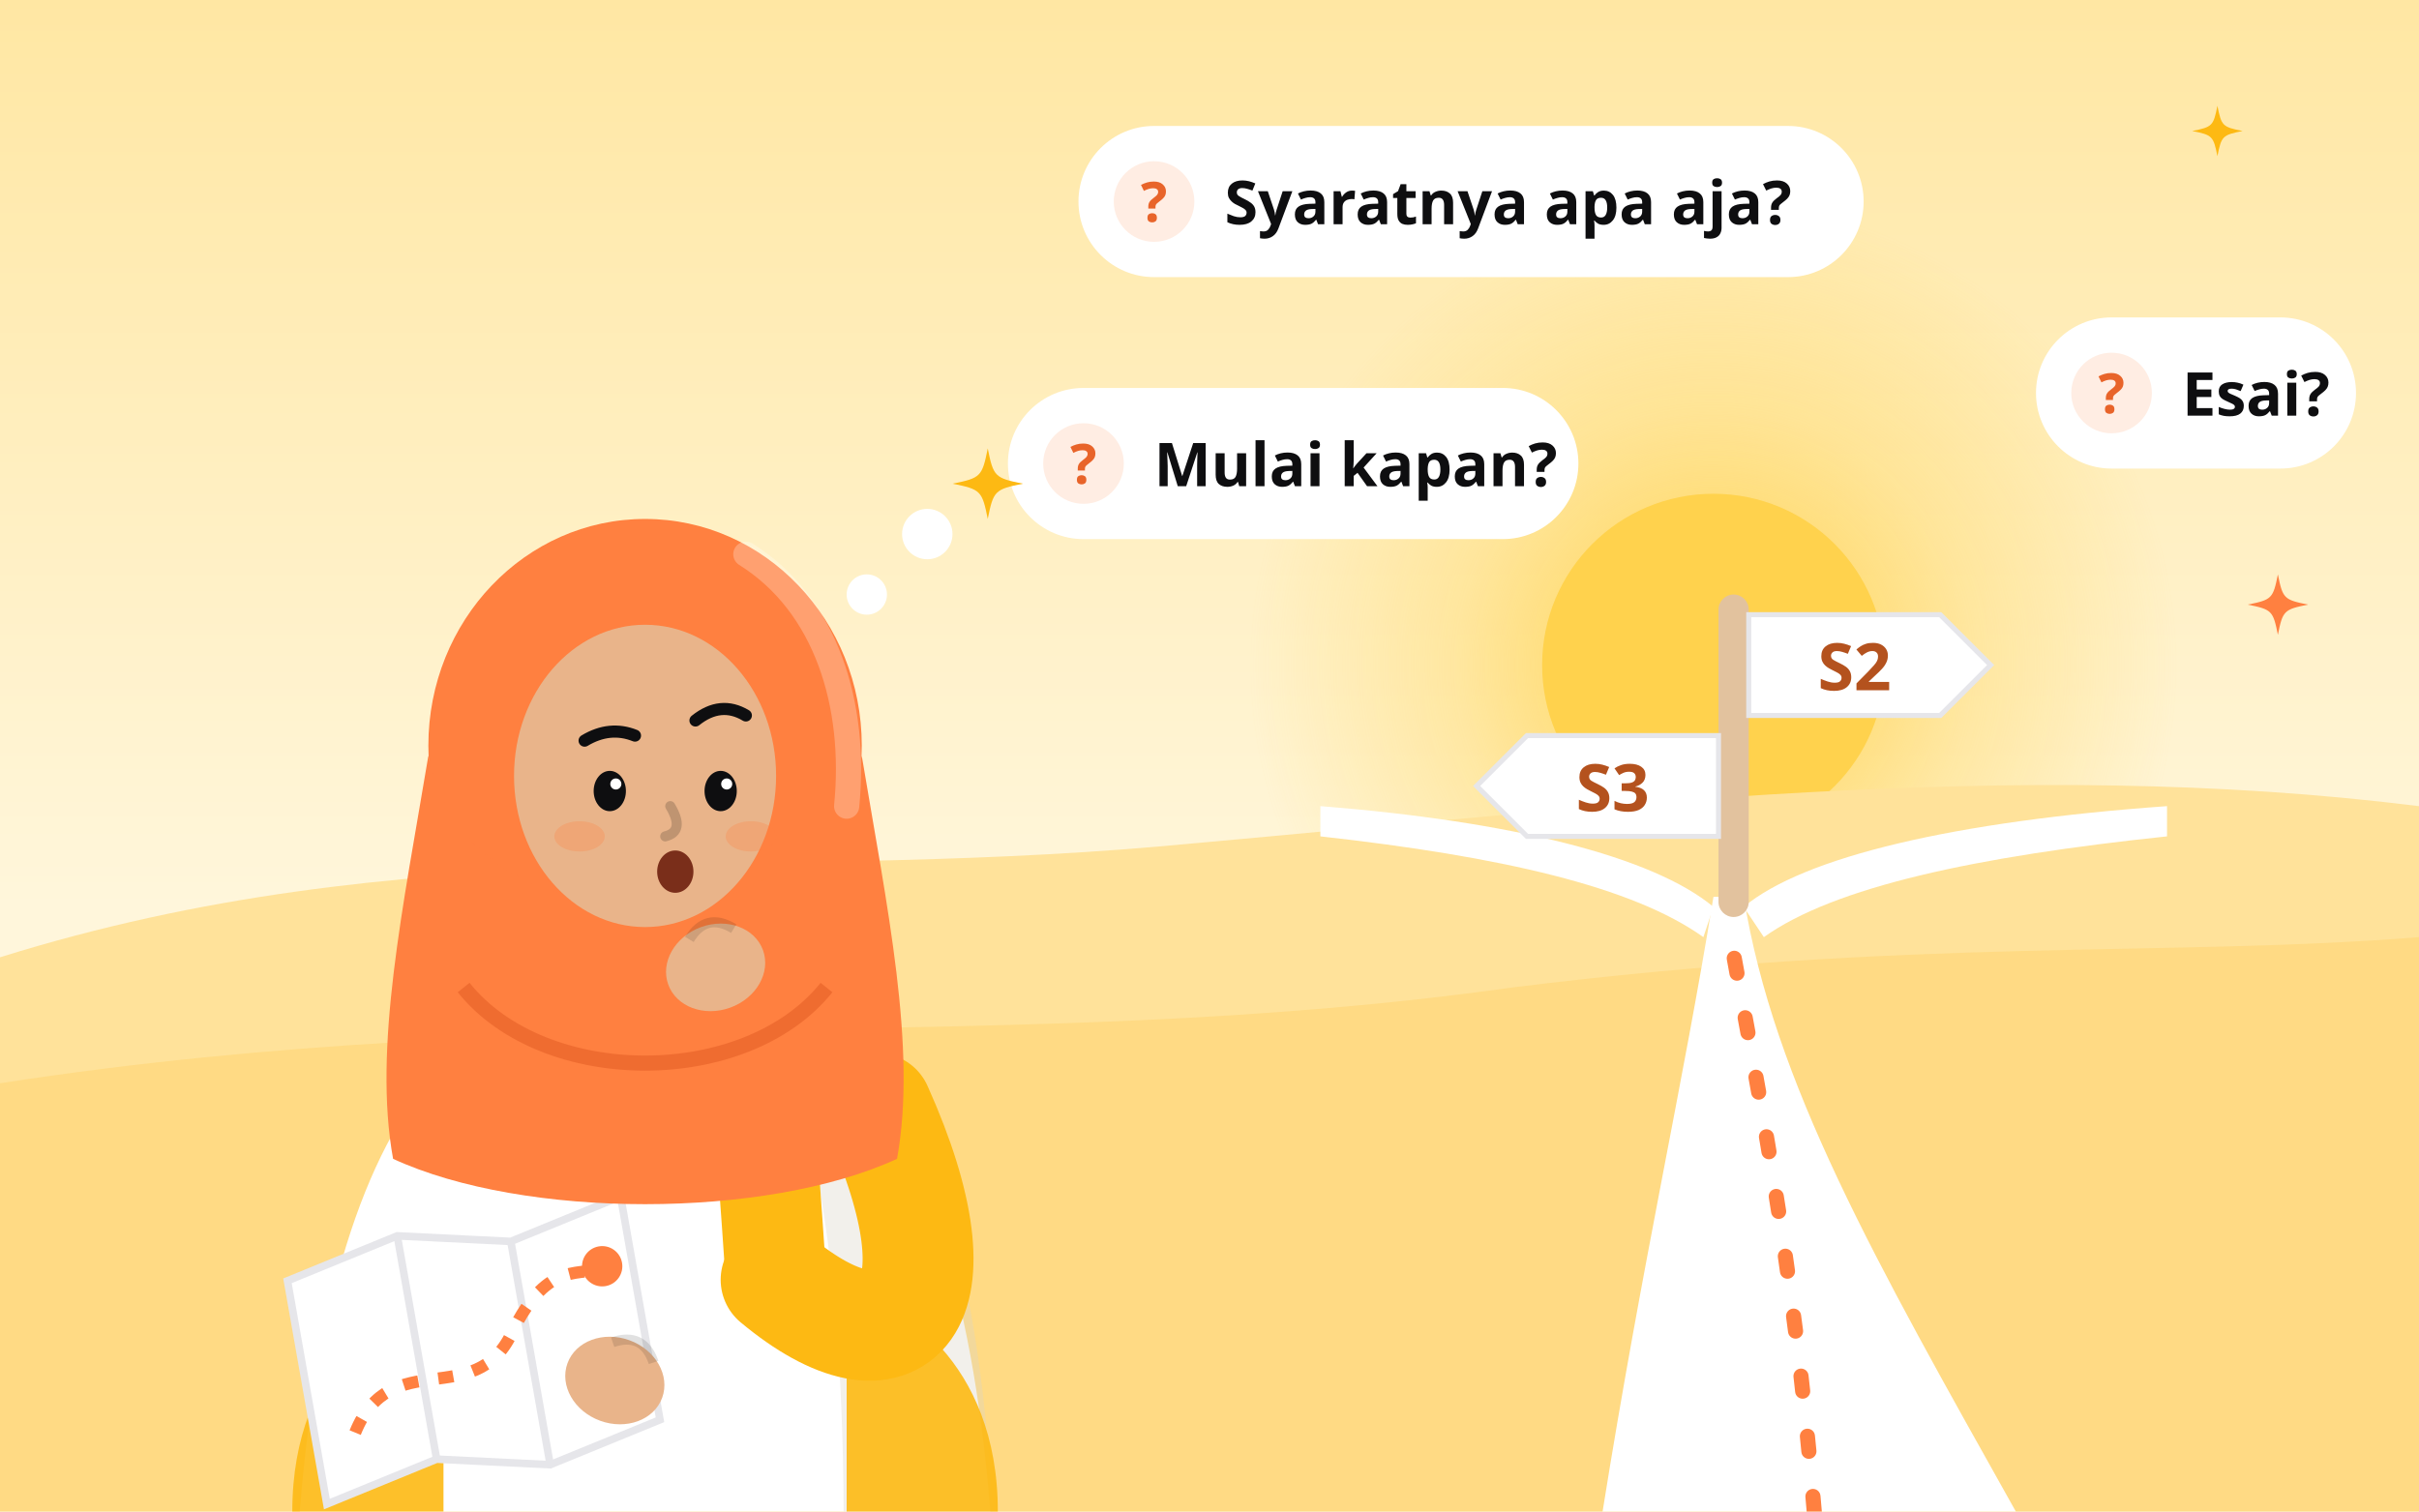
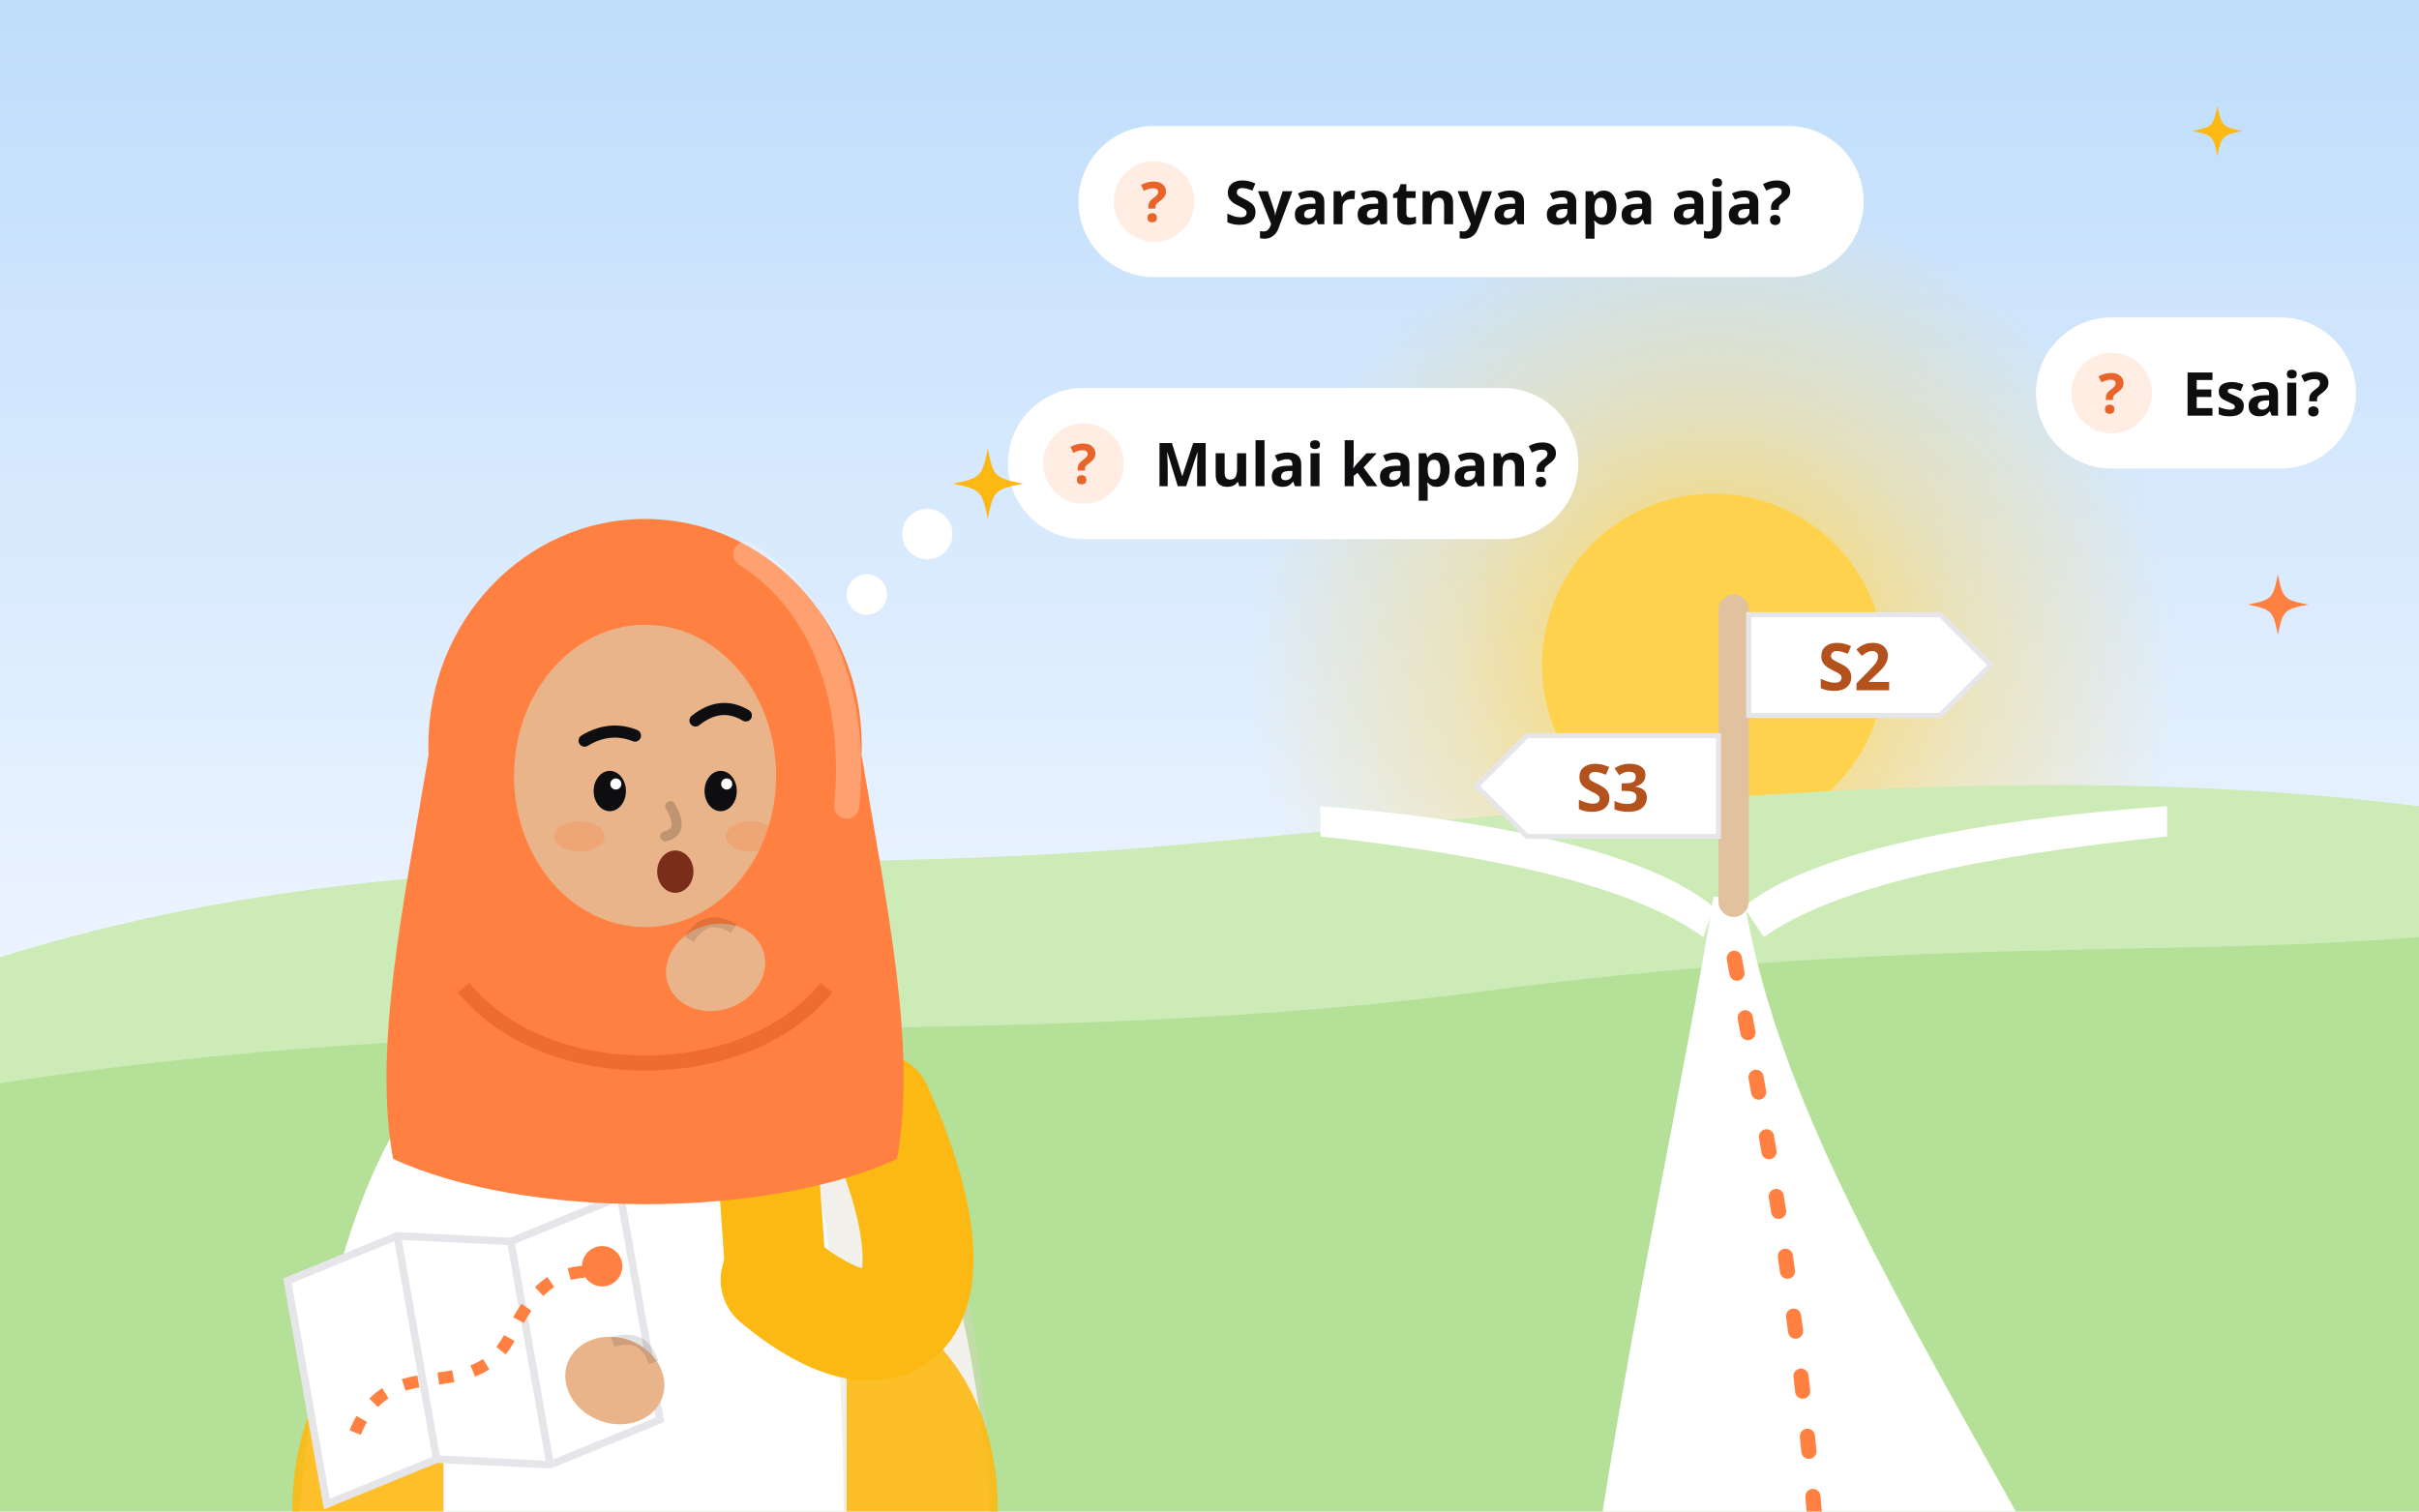
<svg xmlns="http://www.w3.org/2000/svg" viewBox="0 0 480 300" role="img" aria-label="Ilustrasi: orang yang baru mau mulai, berpikir di depan persimpangan jalan S2 dan S3 dengan banyak pertanyaan">
  <style>
.bob{animation:bob 3.2s ease-in-out infinite}
.bob2{animation:bob 3.2s ease-in-out -1.1s infinite}
.bob3{animation:bob 3.2s ease-in-out -2.2s infinite}
.tw{animation:tw 2.4s ease-in-out infinite;transform-box:fill-box;transform-origin:center}
.tw2{animation:tw 2.4s ease-in-out -1.2s infinite;transform-box:fill-box;transform-origin:center}
.blink{animation:blink 5s infinite;transform-box:fill-box;transform-origin:center}
@keyframes bob{0%,100%{transform:translateY(0)}50%{transform:translateY(-6px)}}
@keyframes tw{0%,100%{opacity:.35;transform:scale(.7)}50%{opacity:1;transform:scale(1)}}
@keyframes blink{0%,46%,50%,100%{transform:scaleY(1)}48%{transform:scaleY(.1)}}
@media (prefers-reduced-motion:reduce){*{animation:none!important}}
.dash{stroke-dasharray:3 9;animation:dash 1.6s linear infinite}@keyframes dash{to{stroke-dashoffset:-24}}.sun{animation:pulse 4s ease-in-out infinite;transform-box:fill-box;transform-origin:center}@keyframes pulse{50%{transform:scale(1.08)}}</style>
  <defs>
    <linearGradient id="sky1" x1="0" y1="0" x2="0" y2="1">
-       <stop offset="0" stop-color="#FFE7A3" />
-       <stop offset=".6" stop-color="#FFF6DB" />
+       <stop offset="0" stop-color="#BFDDFB" />
+       <stop offset=".6" stop-color="#EAF3FF" />
    </linearGradient>
    <radialGradient id="sun1">
      <stop offset="0" stop-color="#FFD24D" />
      <stop offset=".55" stop-color="#FFD24D" stop-opacity=".35" />
      <stop offset="1" stop-color="#FFD24D" stop-opacity="0" />
    </radialGradient>
  </defs>
  <clipPath id="frame">
    <rect width="480" height="300" />
  </clipPath>
  <g clip-path="url(#frame)">
    <rect width="480" height="300" fill="url(#sky1)" />
    <circle class="sun" cx="340" cy="132" r="92" fill="url(#sun1)" />
    <circle cx="340" cy="132" r="34" fill="#FFD24D" />
-     <path d="M0,190 C80,165 150,175 230,168 C320,160 400,150 480,160 L480,300 L0,300 Z" fill="#FFE29A" />
-     <path d="M0,215 C110,198 200,210 300,196 C380,186 430,190 480,186 L480,300 L0,300 Z" fill="#FFD77A" opacity=".7" />
+     <path d="M0,190 C80,165 150,175 230,168 C320,160 400,150 480,160 L480,300 L0,300 Z" fill="#CDEBB6" />
+     <path d="M0,215 C110,198 200,210 300,196 C380,186 430,190 480,186 L480,300 L0,300 Z" fill="#A9DB8C" opacity=".7" />
    <path d="M318,300 C326,250 334,215 340,178 L346,178 C352,215 372,250 400,300 Z" fill="#fff" />
    <path d="M340,180 C328,170 300,163 262,160 L262,166 C298,170 324,176 338,186 Z" fill="#fff" />
    <path d="M346,180 C358,170 388,163 430,160 L430,166 C392,170 364,176 350,186 Z" fill="#fff" />
    <path class="dash" d="M360,300 C356,250 348,212 343,184" fill="none" stroke="#FF8040" stroke-width="3" stroke-linecap="round" />
    <rect x="341" y="118" width="6" height="64" rx="3" fill="#E2C29E" />
    <path d="M347,122 h38 l10,10 l-10,10 h-38 Z" fill="#fff" stroke="#E6E6EA" />
    <text x="368" y="137" font-family="'Google Sans','Product Sans',Poppins,system-ui,sans-serif" font-weight="700" font-size="13" fill="#B4521E" text-anchor="middle">S2</text>
    <path d="M341,146 h-38 l-10,10 l10,10 h38 Z" fill="#fff" stroke="#E6E6EA" />
    <text x="320" y="161" font-family="'Google Sans','Product Sans',Poppins,system-ui,sans-serif" font-weight="700" font-size="13" fill="#B4521E" text-anchor="middle">S3</text>
    <g class="bob">
      <g transform="translate(214,40)">
        <rect x="0" y="-15" width="155.8" height="30" rx="15" fill="#fff" />
        <circle cx="15" cy="0" r="8" fill="#FFEDE3" />
        <text x="15" y="4" font-family="'Google Sans','Product Sans',Poppins,system-ui,sans-serif" font-weight="700" font-size="11" fill="#E8642A" text-anchor="middle">?</text>
        <text x="29" y="4.5" font-family="'Google Sans','Product Sans',Poppins,system-ui,sans-serif" font-weight="700" font-size="12" fill="#0E0E10">Syaratnya apa aja?</text>
      </g>
    </g>
    <g class="bob2">
      <g transform="translate(404,78)">
        <rect x="0" y="-15" width="63.5" height="30" rx="15" fill="#fff" />
        <circle cx="15" cy="0" r="8" fill="#FFEDE3" />
        <text x="15" y="4" font-family="'Google Sans','Product Sans',Poppins,system-ui,sans-serif" font-weight="700" font-size="11" fill="#E8642A" text-anchor="middle">?</text>
        <text x="29" y="4.5" font-family="'Google Sans','Product Sans',Poppins,system-ui,sans-serif" font-weight="700" font-size="12" fill="#0E0E10">Esai?</text>
      </g>
    </g>
    <g class="bob3">
      <g transform="translate(200,92)">
        <rect x="0" y="-15" width="113.2" height="30" rx="15" fill="#fff" />
        <circle cx="15" cy="0" r="8" fill="#FFEDE3" />
        <text x="15" y="4" font-family="'Google Sans','Product Sans',Poppins,system-ui,sans-serif" font-weight="700" font-size="11" fill="#E8642A" text-anchor="middle">?</text>
        <text x="29" y="4.5" font-family="'Google Sans','Product Sans',Poppins,system-ui,sans-serif" font-weight="700" font-size="12" fill="#0E0E10">Mulai kapan?</text>
      </g>
    </g>
    <g transform="translate(196,96) scale(0.7)">
      <path class="tw" d="M0,-10 C1.6,-2 2,-1.6 10,0 C2,1.6 1.6,2 0,10 C-1.6,2 -2,1.6 -10,0 C-2,-1.6 -1.6,-2 0,-10 Z" fill="#FDB913" />
    </g>
    <g transform="translate(452,120) scale(0.6)">
      <path class="tw2" d="M0,-10 C1.6,-2 2,-1.6 10,0 C2,1.6 1.6,2 0,10 C-1.6,2 -2,1.6 -10,0 C-2,-1.6 -1.6,-2 0,-10 Z" fill="#FF8040" />
    </g>
    <g transform="translate(440,26) scale(0.5)">
      <path class="tw2" d="M0,-10 C1.6,-2 2,-1.6 10,0 C2,1.6 1.6,2 0,10 C-1.6,2 -2,1.6 -10,0 C-2,-1.6 -1.6,-2 0,-10 Z" fill="#FDB913" />
    </g>
    <g transform="translate(128,150)">
      <path d="M-70,190 C-70,84 -43.4,44 0,44 C43.4,44 70,84 70,190 Z" fill="#FFFFFF" />
      <path d="M24.5,50 C56.0,62 70,94 70,190 L38.5,190 C42.0,114 35.0,74 24.5,50 Z" fill="#D9D3C7" opacity=".35" />
      <path d="M-70,190 L-70,150 C-70,120 -50,108 -40,106 L-40,190 Z" fill="#FDB913" opacity=".9" />
      <path d="M70,190 L70,150 C70,120 50,108 40,106 L40,190 Z" fill="#FDB913" opacity=".9" />
      <g transform="translate(-34,118) rotate(-10)">
        <path d="M-34,-20 L-11,-25 L11,-20 L34,-25 L34,20 L11,25 L-11,20 L-34,25 Z" fill="#fff" stroke="#E6E6EA" stroke-width="1.5" />
        <path d="M-11,-25 L-11,20 M11,-20 L11,25" stroke="#E6E6EA" stroke-width="1.5" />
        <path d="M-26,12 C-16,-4 -2,12 8,-2 S24,-10 28,-12" fill="none" stroke="#FF8040" stroke-width="2.4" stroke-dasharray="3 4" />
        <circle cx="28" cy="-12" r="4" fill="#FF8040" />
      </g>
      <g transform="translate(-6,124) rotate(20)">
        <ellipse rx="10" ry="8.5" fill="#E9B48A" />
        <path d="M-3.0,-7.0 q5.0,-4.0 9.0,1.0" stroke="#000" stroke-opacity=".12" stroke-width="2" fill="none" />
      </g>
      <path d="M46,70 C64,110 50,124 26,104" fill="none" stroke="#FDB913" stroke-width="22" stroke-linecap="round" stroke-linejoin="round" />
      <path d="M26,104 C24,74 22,52 22,40" fill="none" stroke="#FDB913" stroke-width="20" stroke-linecap="round" stroke-linejoin="round" />
      <ellipse cx="0" cy="-2" rx="43" ry="45" fill="#FF8040" />
      <path d="M-43,0 C-48,30 -54,58 -50,80 C-24,92 24,92 50,80 C54,58 48,30 43,0 C36,40 -36,40 -43,0 Z" fill="#FF8040" />
      <path d="M-36,46 C-20,66 20,66 36,46" stroke="#E8642A" stroke-width="3" fill="none" opacity=".7" />
      <path d="M20,-40 C36,-30 42,-10 40,10" stroke="#fff" stroke-opacity=".25" stroke-width="5" fill="none" stroke-linecap="round" />
      <g transform="translate(0,4)">
        <ellipse rx="26" ry="30" fill="#E9B48A" />
        <g class="blink">
          <ellipse cx="-7" cy="3" rx="3.2" ry="4" fill="#0E0E10" />
          <circle cx="-5.8" cy="1.6" r="1.1" fill="#fff" />
          <ellipse cx="15" cy="3" rx="3.2" ry="4" fill="#0E0E10" />
          <circle cx="16.2" cy="1.6" r="1.1" fill="#fff" />
        </g>
        <path d="M-12,-7 Q-7,-10 -2,-8" stroke="#0E0E10" stroke-width="2.4" fill="none" stroke-linecap="round" />
        <path d="M10,-11 Q15,-15 20,-12" stroke="#0E0E10" stroke-width="2.4" fill="none" stroke-linecap="round" />
        <path d="M5,6 Q8,11 4,12" stroke="#000" stroke-opacity=".18" stroke-width="2" fill="none" stroke-linecap="round" />
        <ellipse cx="-13" cy="12" rx="5" ry="3" fill="#FF8040" opacity=".28" />
        <ellipse cx="21" cy="12" rx="5" ry="3" fill="#FF8040" opacity=".28" />
        <ellipse cx="6" cy="19" rx="3.6" ry="4.2" fill="#7A2E1A" />
      </g>
      <g transform="translate(14,42) rotate(-20)">
        <ellipse rx="10" ry="8.5" fill="#E9B48A" />
        <path d="M-3.0,-7.0 q5.0,-4.0 9.0,1.0" stroke="#000" stroke-opacity=".12" stroke-width="2" fill="none" />
      </g>
    </g>
    <circle cx="172" cy="118" r="4" fill="#fff" />
    <circle cx="184" cy="106" r="5" fill="#fff" />
  </g>
</svg>
